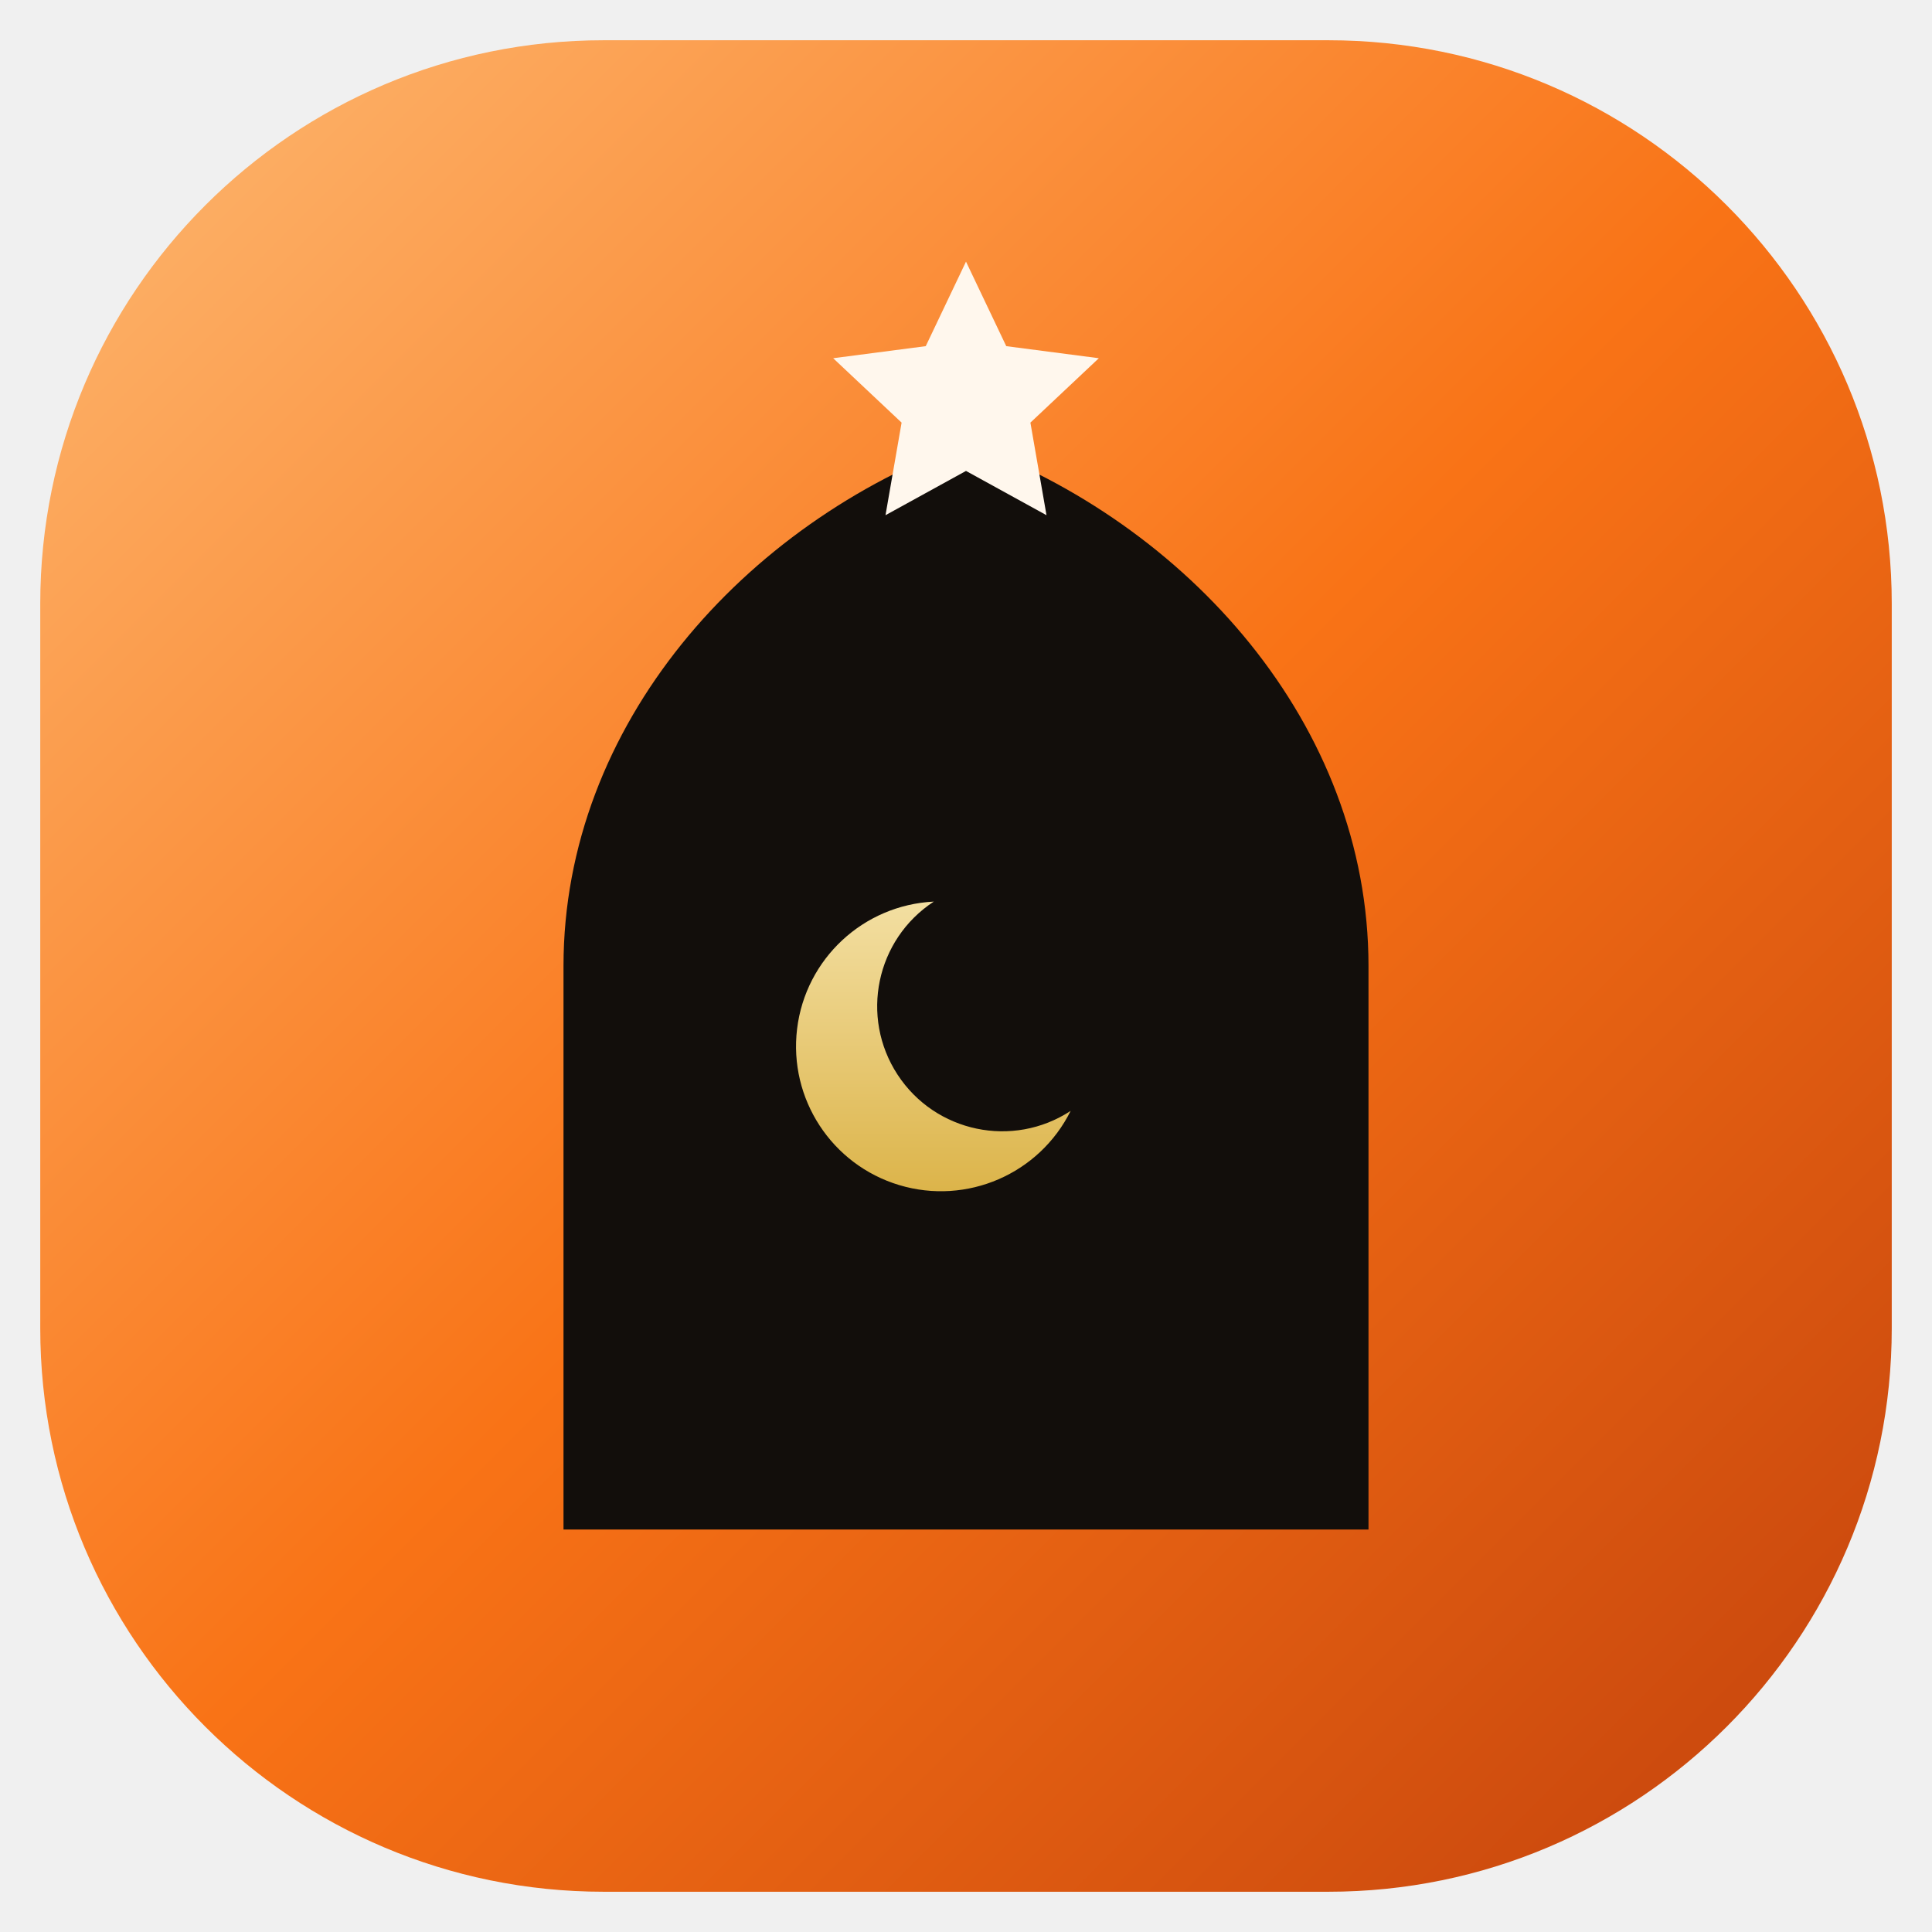
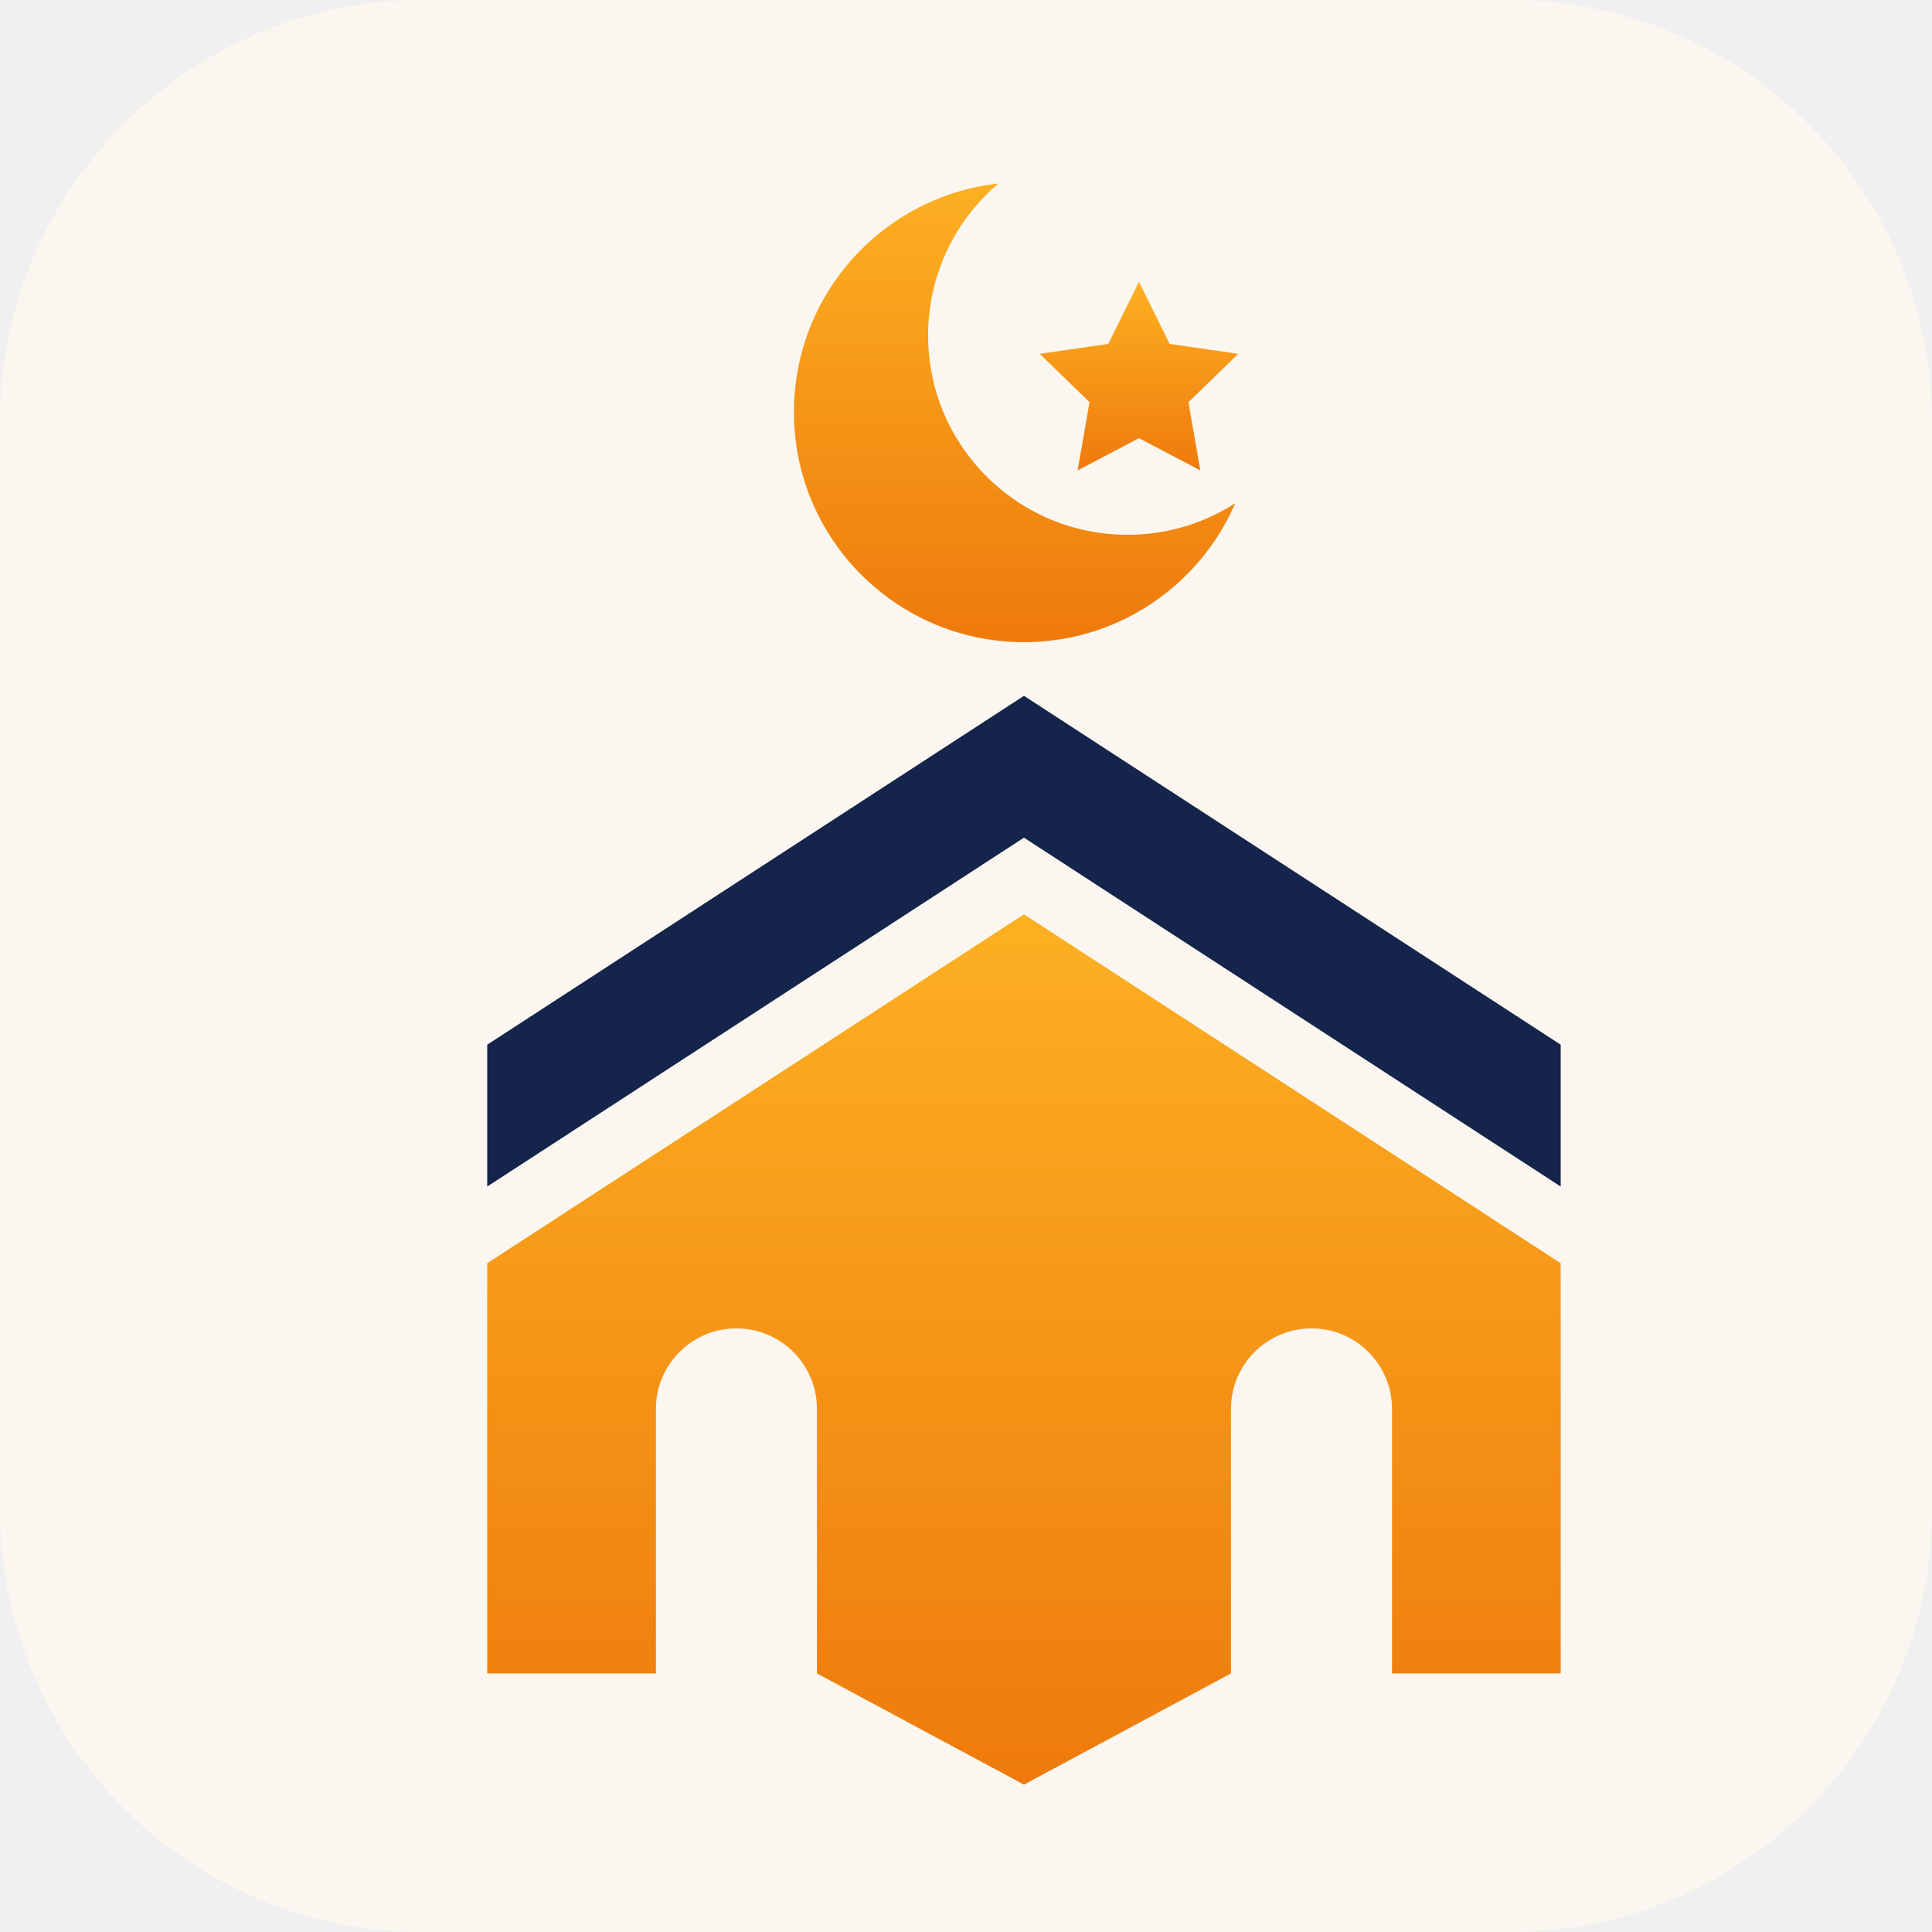
- <svg xmlns="http://www.w3.org/2000/svg" viewBox="0 0 48 48">
+ <svg xmlns="http://www.w3.org/2000/svg" viewBox="0 0 64 64">
  <defs>
-     <linearGradient id="g" x1="0" y1="0" x2="1" y2="1">
-       <stop offset="0" stop-color="#fdba74" />
-       <stop offset=".5" stop-color="#f97316" />
-       <stop offset="1" stop-color="#c2410c" />
+     <linearGradient id="o" x1="0" y1="0" x2="0" y2="1">
+       <stop offset="0" stop-color="#FDB022" />
+       <stop offset="1" stop-color="#EE7A0C" />
    </linearGradient>
-     <linearGradient id="o" x1="0" y1="0" x2="0" y2="1">
-       <stop offset="0" stop-color="#f3dfa2" />
-       <stop offset="1" stop-color="#dcb44a" />
-     </linearGradient>
+     <mask id="cm">
+       <rect x="200" y="0" width="400" height="200" fill="#fff" />
+       <circle cx="425" cy="56" r="52" fill="#000" />
+     </mask>
  </defs>
-   <rect x="1" y="1" width="46" height="46" rx="14" fill="url(#g)" />
-   <path d="M14 38V24c0-6 4.5-11 10-13 5.5 2 10 7 10 13v14z" fill="#120e0b" />
-   <path d="M26.6 27.6a3.6 3.6 0 1 1-3.4-5.2 2.9 2.9 0 1 0 3.4 5.2z" fill="url(#o)" />
-   <path d="M24 6.5l1 2.1 2.3.3-1.7 1.6.4 2.3-2-1.1-2 1.1.4-2.3-1.7-1.6 2.3-.3z" fill="#fff7ed" />
+   <rect width="64" height="64" rx="14" fill="#FBF7F0" />
+   <g transform="translate(13.6 4) scale(0.127) translate(-238 0)">
+     <circle cx="398" cy="76" r="60" fill="url(#o)" mask="url(#cm)" />
+     <path d="M428 42l8 16.2 17.9 2.6-13 12.6 3.1 17.8-16-8.4-16 8.4 3.1-17.8-13-12.6 17.9-2.6z" fill="url(#o)" />
+     <path d="M258 241L398 150L538 241V278L398 187L258 278Z" fill="#14244A" />
+     <path d="M258 298L398 207L538 298V405H494V336A21 21 0 0 0 452 336V405L398 434L344 405V336A21 21 0 0 0 302 336V405H258Z" fill="url(#o)" />
+   </g>
</svg>
